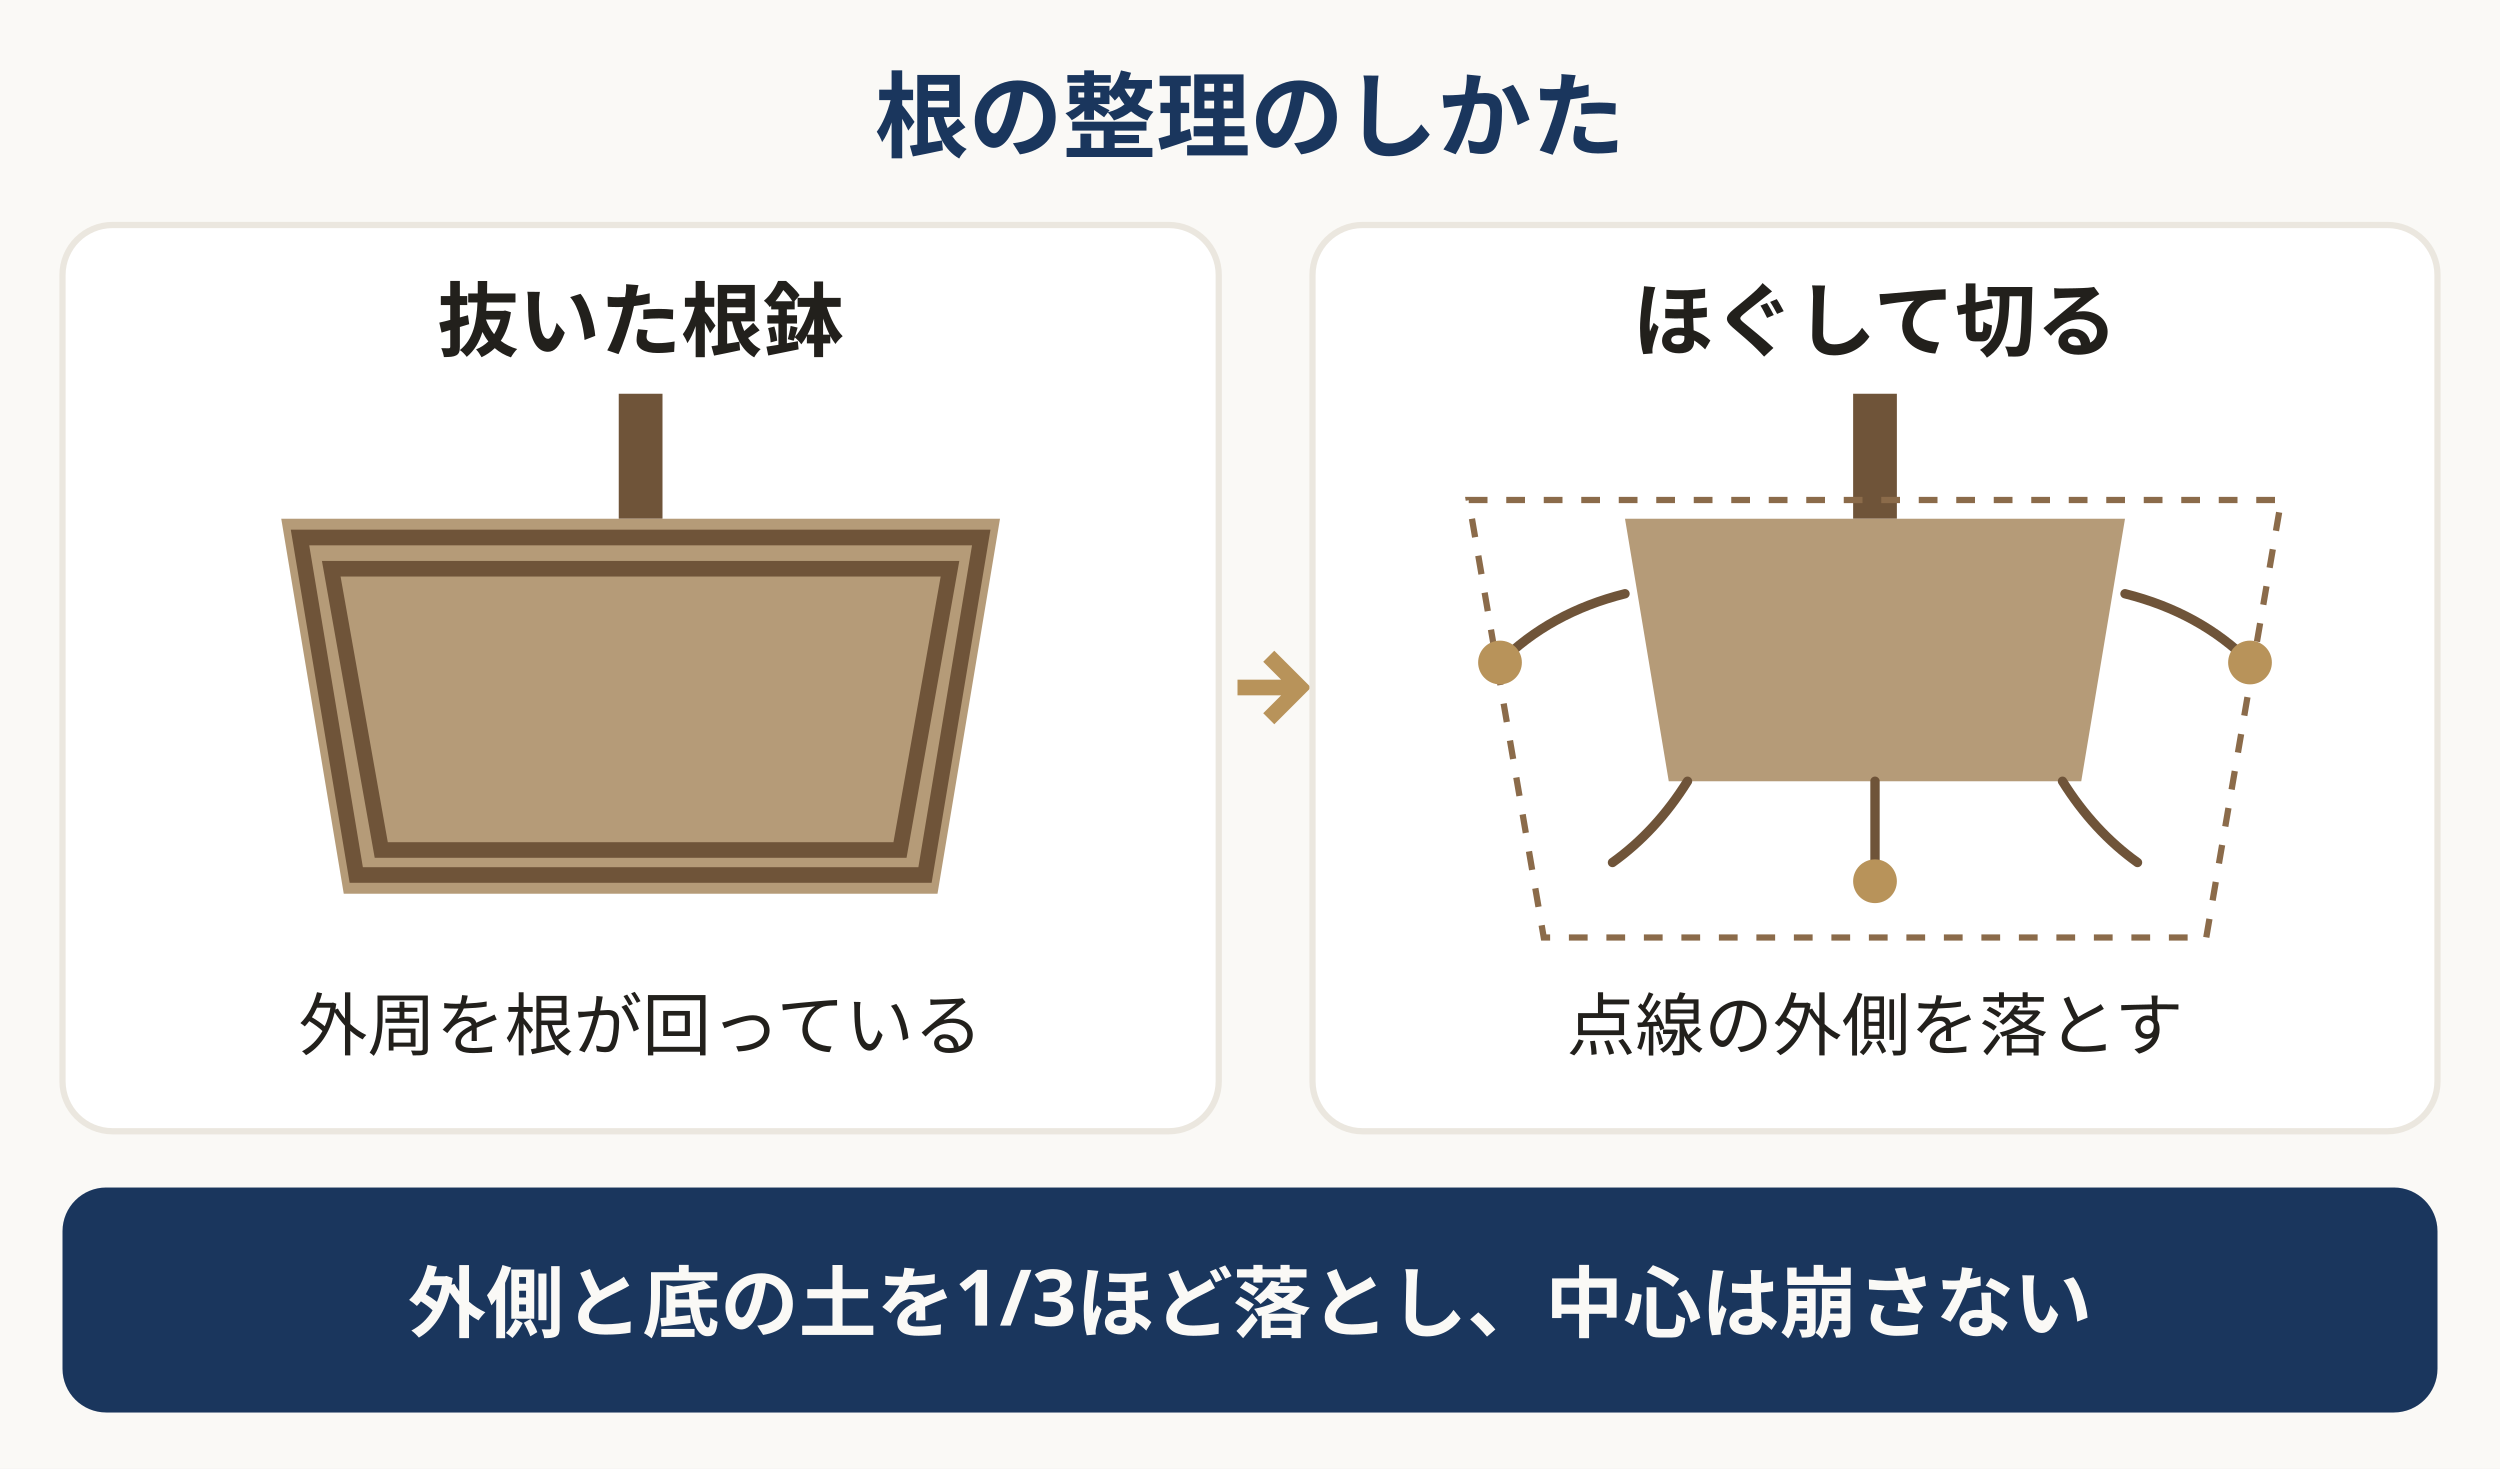
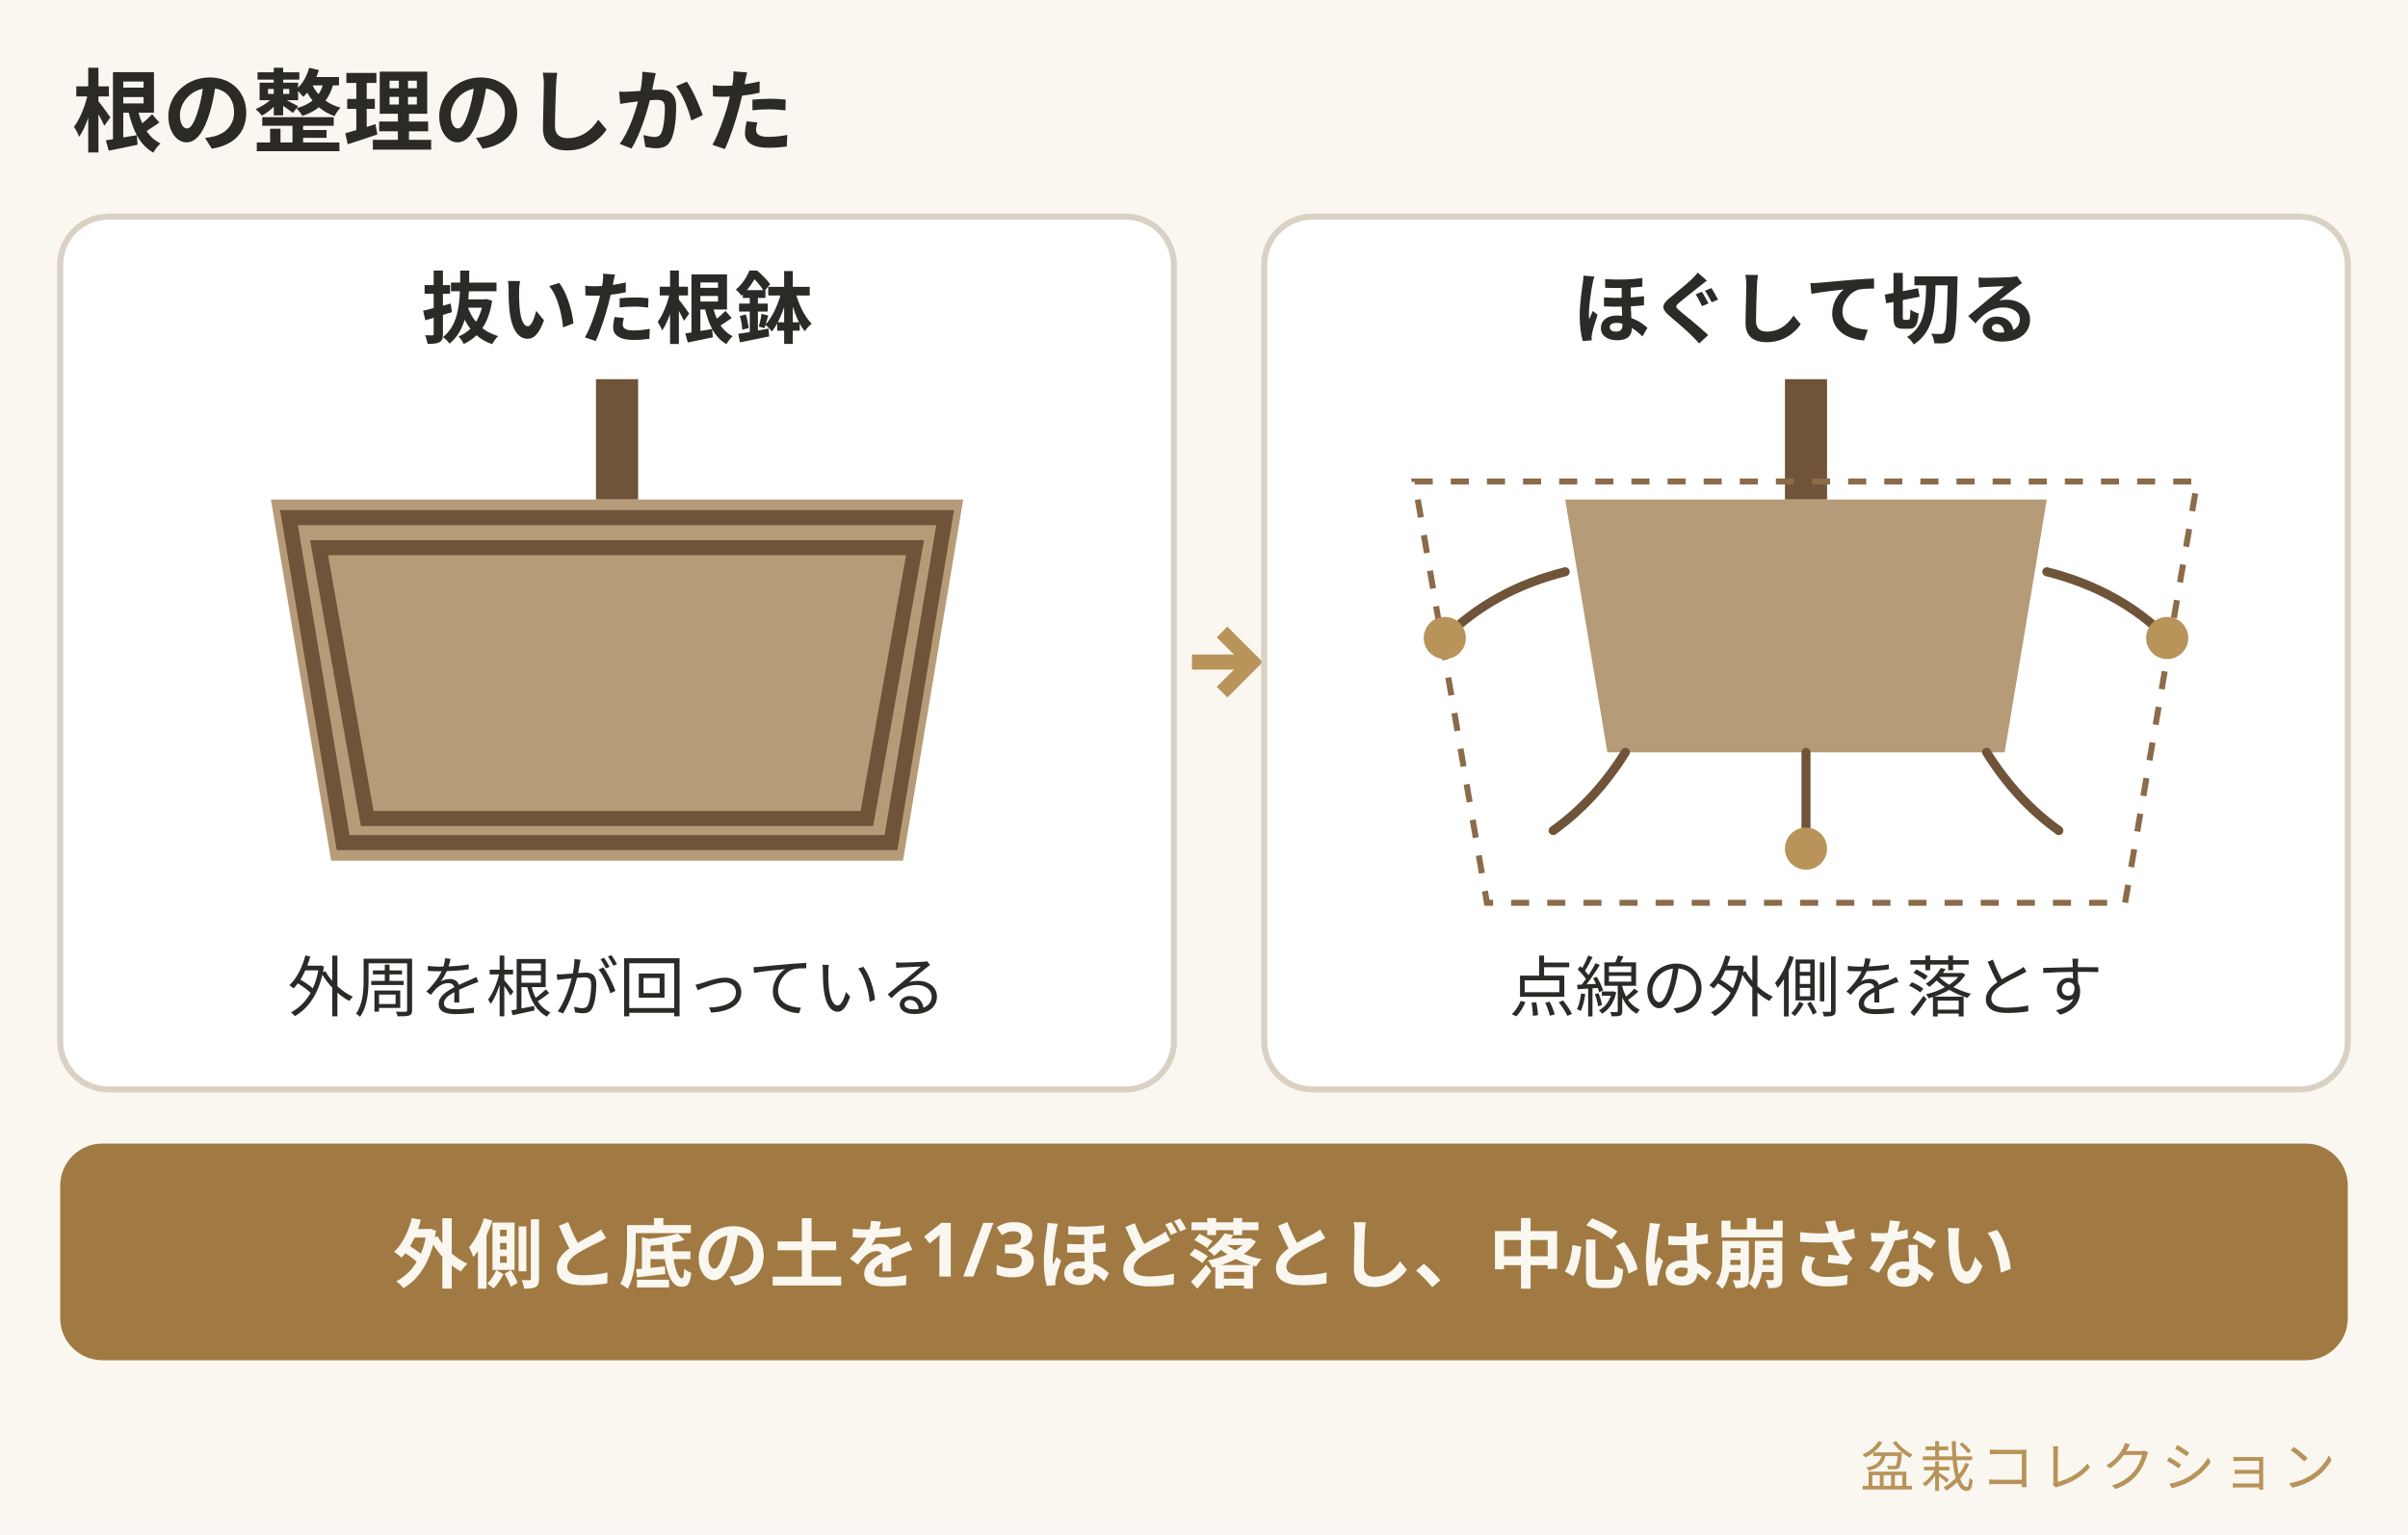
- <svg xmlns="http://www.w3.org/2000/svg" viewBox="0 0 800 470" font-family="'Hiragino Sans','Noto Sans JP',sans-serif">
-   <rect width="800" height="470" fill="#faf9f6" />
-   <text x="400" y="48" text-anchor="middle" font-size="30" font-weight="700" fill="#1a365d">根の整理のしかた</text>
-   <rect x="20" y="72" width="370" height="290" rx="16" fill="#fff" stroke="#ebe7df" stroke-width="2" />
-   <text x="205" y="112" text-anchor="middle" font-size="26" font-weight="700" fill="#22201c">抜いた根鉢</text>
+ <svg xmlns="http://www.w3.org/2000/svg" viewBox="0 0 800 510" data-restyled="1" font-family="'Hiragino Sans','Noto Sans JP',sans-serif">
+   <rect width="800" height="510" fill="#faf7f0" />
+   <text x="24" y="48" font-size="30" font-weight="700" fill="#2c2a26">根の整理のしかた</text>
+   <rect x="20" y="72" width="370" height="290" rx="16" fill="#fff" stroke="#d9d1c3" stroke-width="2" />
+   <text x="205" y="112" text-anchor="middle" font-size="26" font-weight="700" fill="#2c2a26">抜いた根鉢</text>
  <rect x="198" y="126" width="14" height="40" fill="#6f5439" />
  <path d="M90 166 h230 l-20 120 h-190 z" fill="#b59b78" />
  <g stroke="#6f5439" stroke-width="5" fill="none">
    <path d="M96 172 h218 l-18 108 h-182 z" />
    <path d="M106 182 h198 l-16 90 h-166 z" />
  </g>
-   <text x="205" y="336" text-anchor="middle" font-size="22" fill="#22201c">外周を根が回っている</text>
+   <text x="205" y="336" text-anchor="middle" font-size="22" fill="#2c2a26">外周を根が回っている</text>
  <path d="M396 220 h20 m-10 -10 l10 10 l-10 10" stroke="#b8935a" stroke-width="5" fill="none" />
-   <rect x="420" y="72" width="360" height="290" rx="16" fill="#fff" stroke="#ebe7df" stroke-width="2" />
-   <text x="600" y="112" text-anchor="middle" font-size="26" font-weight="700" fill="#22201c">ほぐして切る</text>
+   <rect x="420" y="72" width="360" height="290" rx="16" fill="#fff" stroke="#d9d1c3" stroke-width="2" />
+   <text x="600" y="112" text-anchor="middle" font-size="26" font-weight="700" fill="#2c2a26">ほぐして切る</text>
  <rect x="593" y="126" width="14" height="40" fill="#6f5439" />
  <path d="M520 166 h160 l-14 84 h-132 z" fill="#b59b78" />
  <g stroke="#6f5439" stroke-width="3" fill="none" stroke-linecap="round">
    <path d="M520 190 q-24 6 -40 22" />
    <path d="M680 190 q24 6 40 22" />
    <path d="M540 250 q-10 16 -24 26" />
    <path d="M660 250 q10 16 24 26" />
    <path d="M600 250 v30" />
  </g>
  <g stroke="#8b6b4a" stroke-width="2" stroke-dasharray="6 6" fill="none">
    <path d="M470 160 h260 l-24 140 h-212 z" />
  </g>
  <g fill="#b8935a">
    <circle cx="480" cy="212" r="7" />
    <circle cx="720" cy="212" r="7" />
    <circle cx="600" cy="282" r="7" />
  </g>
-   <text x="600" y="336" text-anchor="middle" font-size="22" fill="#22201c">点線の外側を落とす</text>
-   <rect x="20" y="380" width="760" height="72" rx="14" fill="#1a365d" />
-   <text x="400" y="426" text-anchor="middle" font-size="25" font-weight="700" fill="#faf9f6">外側と底の土を1/3ほど落とし、中心は崩さない</text>
+   <text x="600" y="336" text-anchor="middle" font-size="22" fill="#2c2a26">点線の外側を落とす</text>
+   <rect x="20" y="380" width="760" height="72" rx="14" fill="#a07a42" />
+   <text x="400" y="426" text-anchor="middle" font-size="25" font-weight="700" fill="#faf7f0">外側と底の土を1/3ほど落とし、中心は崩さない</text>
+   <text x="776" y="494" font-size="18" font-weight="500" fill="#b8935a" text-anchor="end" letter-spacing="2">盆栽コレクション</text>
</svg>
